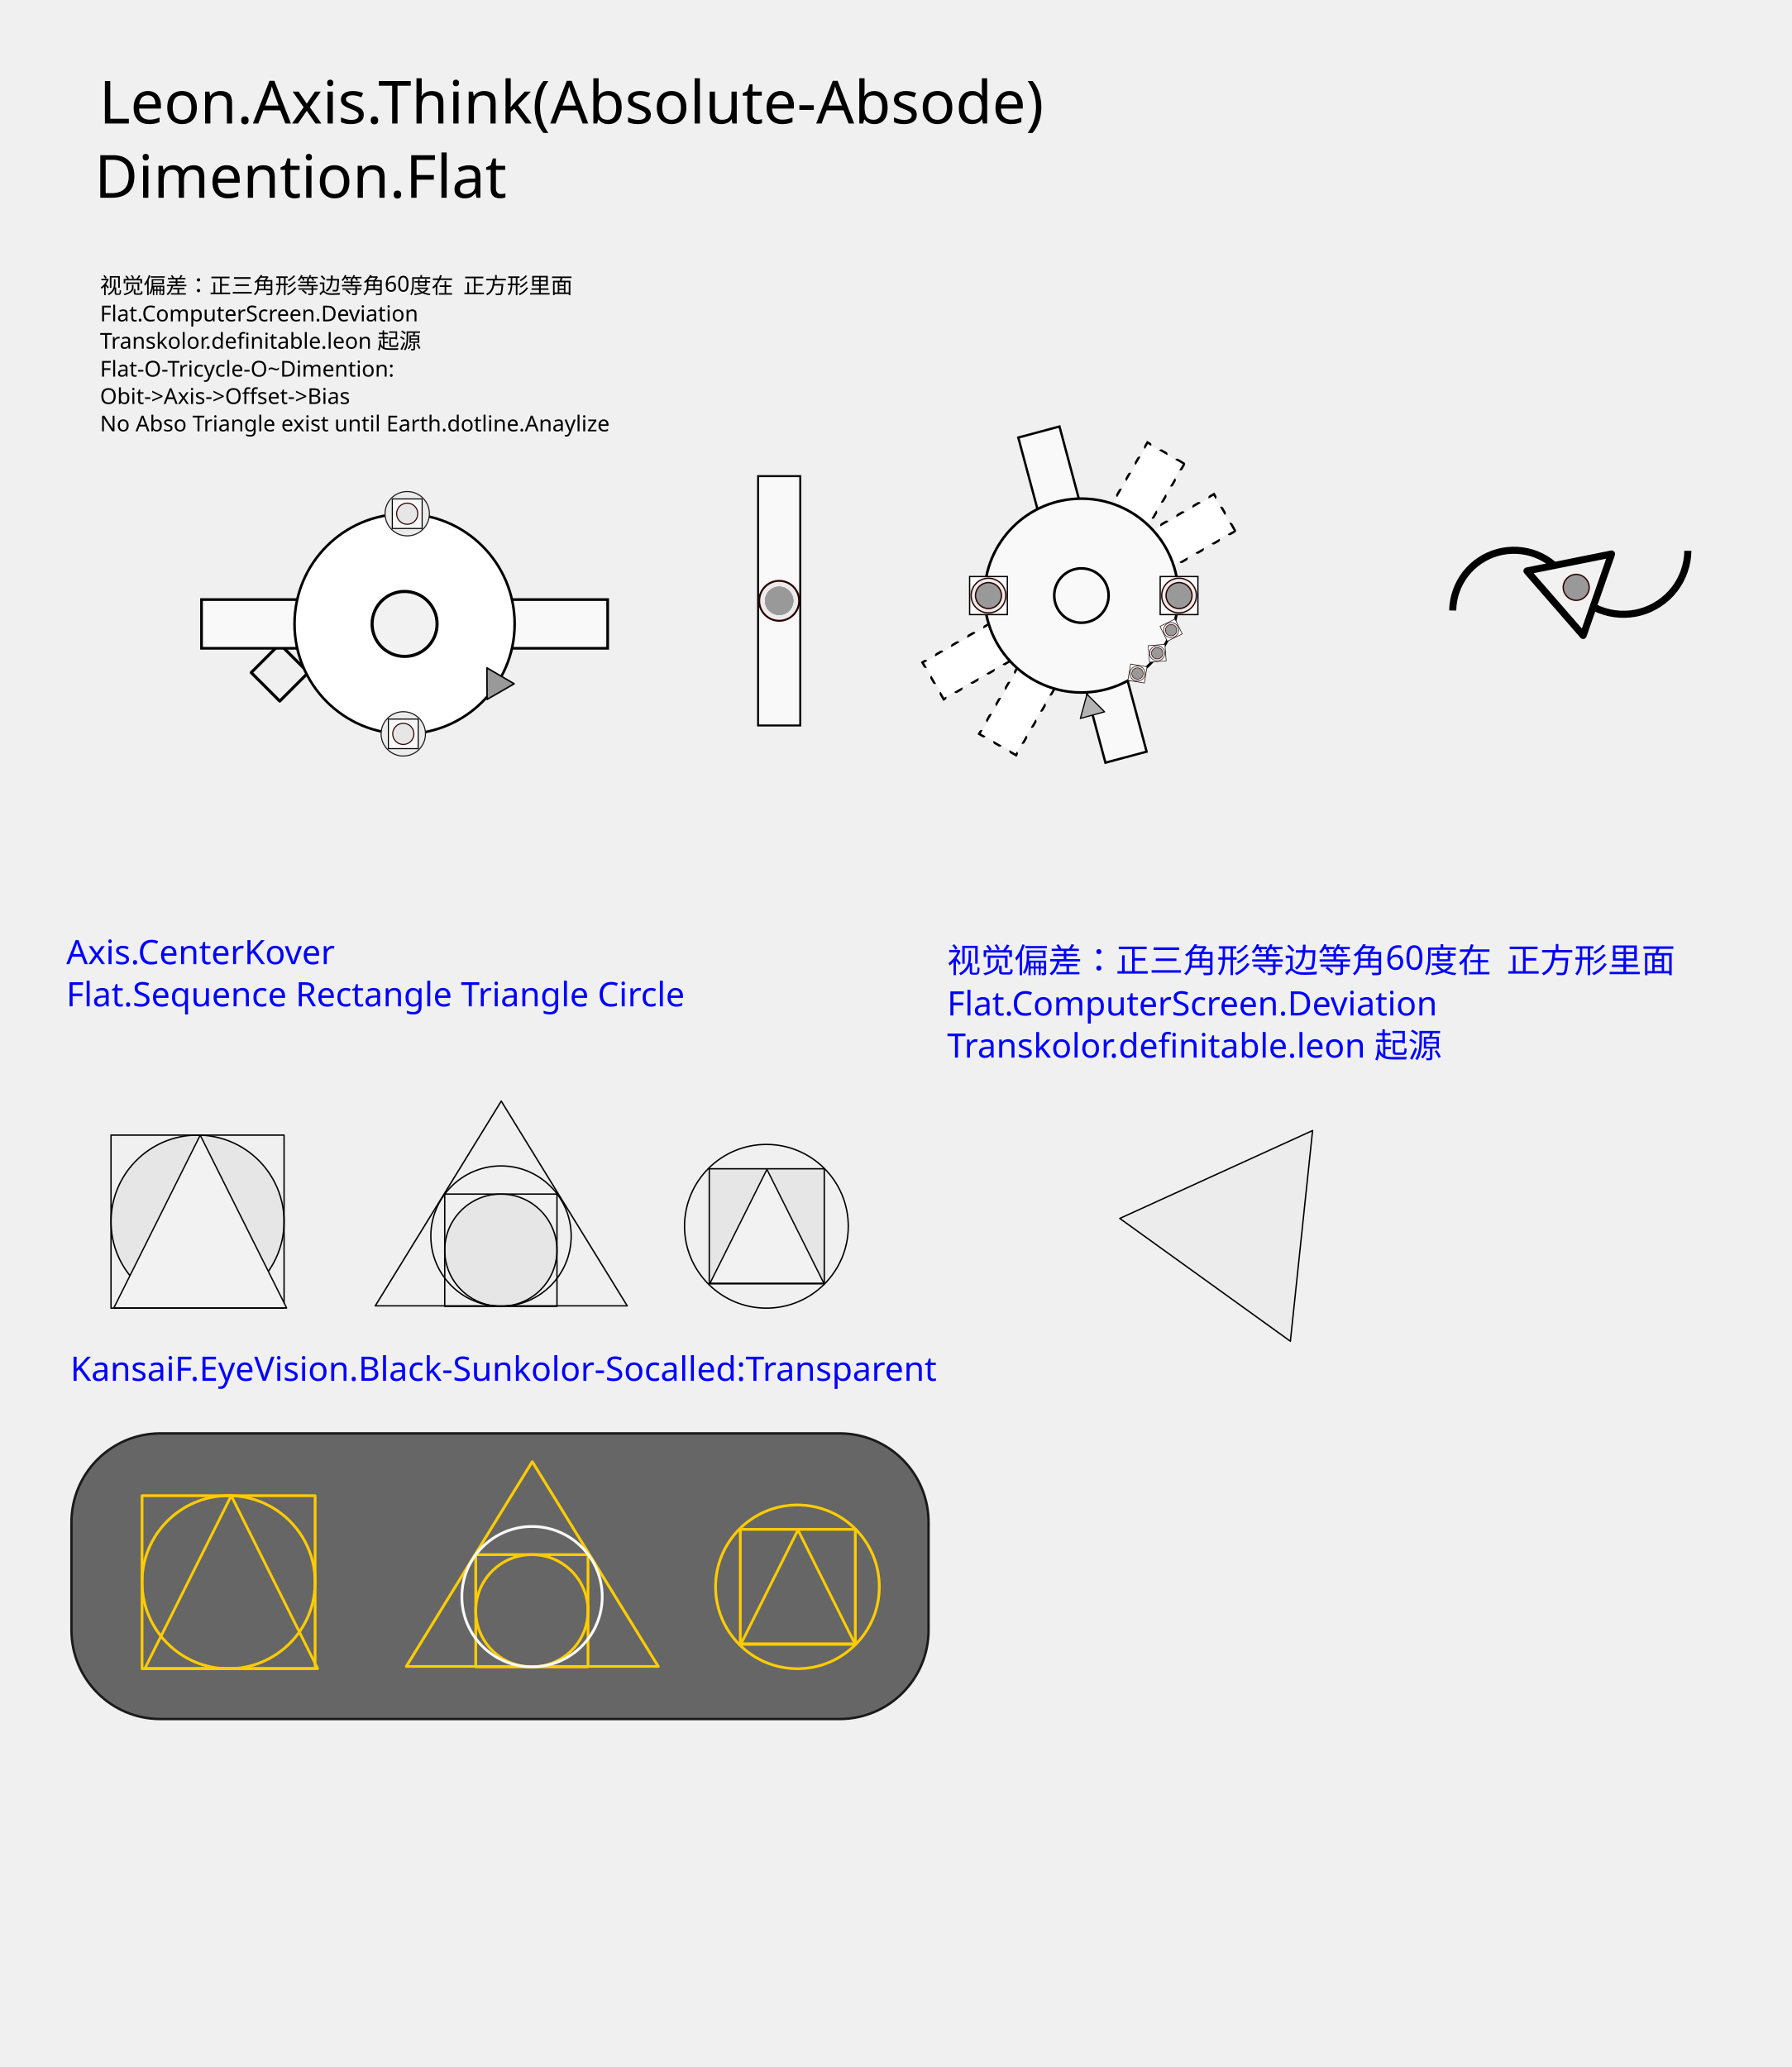
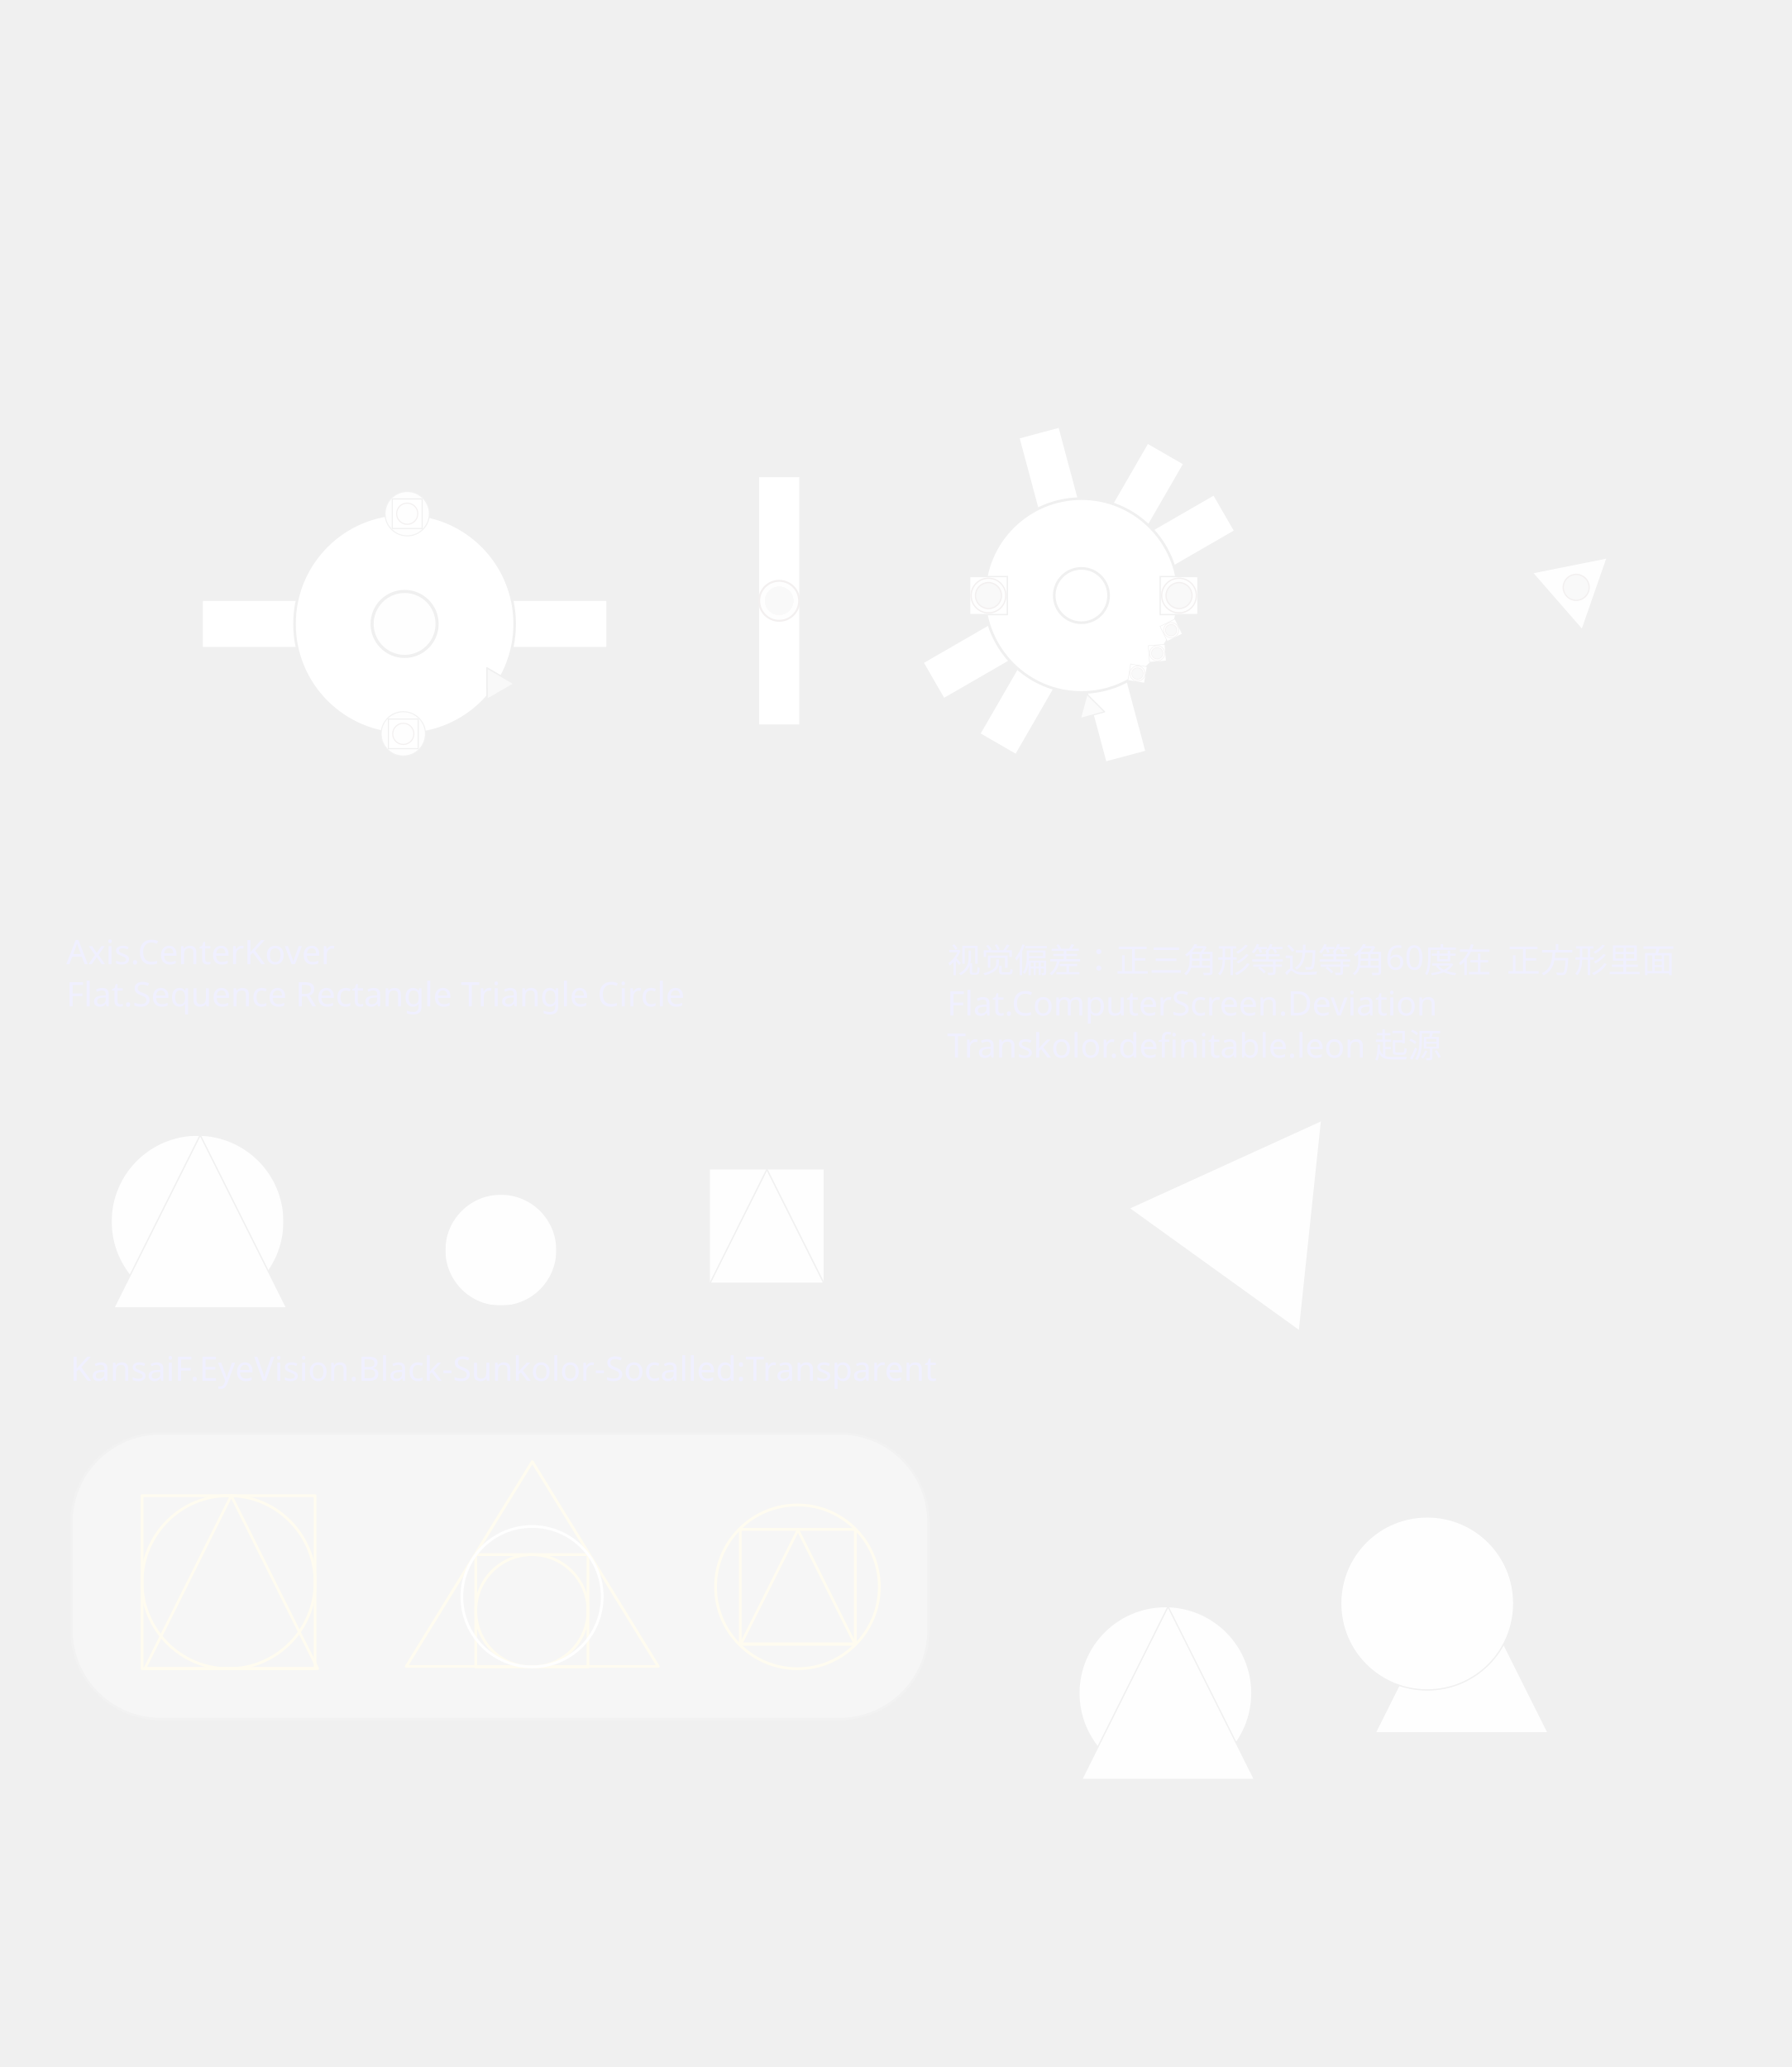
- <svg xmlns="http://www.w3.org/2000/svg" xmlns:xlink="http://www.w3.org/1999/xlink" id="svg8" version="1.1" viewBox="0 0 1300 1500" height="1500mm" width="1300mm">
+ <svg xmlns="http://www.w3.org/2000/svg" xmlns:xlink="http://www.w3.org/1999/xlink" id="svg8" version="1.1" viewBox="0 0 1300 1500" height="1500mm" width="1300mm" enable-background="new">
  <defs id="defs2">
    <linearGradient id="linearGradient3044">
      <stop style="stop-color:#000000;stop-opacity:1;" offset="0" id="stop3040" />
      <stop style="stop-color:#000000;stop-opacity:0;" offset="1" id="stop3042" />
    </linearGradient>
    <rect x="454.399" y="-476.496" width="18.906" height="37.812" id="rect3036" />
    <pattern y="0" x="0" height="6" width="6" patternUnits="userSpaceOnUse" id="EMFhbasepattern" />
    <linearGradient xlink:href="#linearGradient3044" id="linearGradient3046" x1="386.598" y1="-443.899" x2="402.29" y2="-416.719" gradientUnits="userSpaceOnUse" />
+     <filter style="color-interpolation-filters:sRGB" id="filter1614">
+       <feBlend mode="screen" in2="BackgroundImage" id="feBlend1616" />
+     </filter>
  </defs>
-   <g id="layer1" transform="translate(0,1000)">
+   <g id="layer1" transform="translate(0,1000)" style="filter:url(#filter1614)">
    <rect transform="rotate(45)" y="-520.149" x="-233.104" height="29.292" width="29.292" id="rect2230-6-5-54-3-1" style="fill:none;stroke:#000000;stroke-width:2.171;stroke-linecap:round;stroke-linejoin:round;stroke-miterlimit:4;stroke-dasharray:none;paint-order:markers fill stroke" />
    <rect style="fill:#f9f9f9;fill-opacity:1;stroke:#000000;stroke-width:3.953;stroke-linecap:round;stroke-miterlimit:4;stroke-dasharray:none;stroke-dashoffset:0;stroke-opacity:1;paint-order:stroke fill markers" id="rect8743-8-2-6-3-5" width="292.699" height="33.386" x="147.206" y="-563.912" rx="0" ry="0" />
    <rect ry="0" rx="0" y="84.99" x="-1082.675" height="29.261" width="242.593" id="rect8743-8-2-6-3-5-2-1-2-5-1" style="fill:#ffffff;fill-opacity:1;stroke:#000000;stroke-width:3.369;stroke-linecap:round;stroke-miterlimit:4;stroke-dasharray:3.369, 10.107;stroke-dashoffset:0;stroke-opacity:1;paint-order:stroke fill markers" transform="rotate(150)" />
    <rect transform="rotate(120)" style="fill:#ffffff;fill-opacity:1;stroke:#000000;stroke-width:3.369;stroke-linecap:round;stroke-miterlimit:4;stroke-dasharray:3.369, 10.107;stroke-dashoffset:0;stroke-opacity:1;paint-order:stroke fill markers" id="rect8743-8-2-6-3-5-2-1-2-5" width="242.593" height="29.261" x="-1003.423" y="-411.642" rx="0" ry="0" />
    <rect ry="0" rx="0" y="-920.395" x="-467.163" height="29.261" width="242.593" id="rect8743-8-2-6-3-5-2-1-2" style="fill:#f9f9f9;fill-opacity:1;stroke:#000000;stroke-width:3.369;stroke-linecap:round;stroke-miterlimit:4;stroke-dasharray:none;stroke-dashoffset:0;stroke-opacity:1;paint-order:stroke fill markers" transform="rotate(75)" />
    <path id="path8725-0-3-8-6-2-2" d="m 715.248,-567.811 a 69.387,69.387 0 0 1 69.387,-69.387 69.387,69.387 0 0 1 69.387,69.387 69.387,69.387 0 0 1 -69.387,69.387 69.387,69.387 0 0 1 -69.387,-69.387 z" style="fill:#f9f9f9;fill-opacity:1;stroke:#000000;stroke-width:3.818;stroke-linecap:round;stroke-miterlimit:4;stroke-dasharray:none;stroke-dashoffset:0;stroke-opacity:1;paint-order:stroke fill markers" />
    <g id="g5107" />
    <path style="fill:#000000;stroke-width:0.353" id="path2250" d="" />
    <path style="fill:#000000;stroke-width:0.353" id="path2248" d="" />
    <text xml:space="preserve" id="text3034" style="font-style:normal;font-weight:normal;font-size:10.583px;line-height:1.25;font-family:sans-serif;white-space:pre;shape-inside:url(#rect3036);fill:url(#linearGradient3046);fill-opacity:1;stroke:none;" />
    <rect ry="62.783" rx="62.783" style="fill:#e6e6e6;stroke:#000000;stroke-width:1;stroke-linecap:round;stroke-linejoin:round;paint-order:markers fill stroke;stroke-miterlimit:4;stroke-dasharray:none" id="rect2230-4-4" width="125.566" height="125.566" x="80.545" y="-176.274" />
    <rect y="-176.274" x="80.545" height="125.566" width="125.566" id="rect2230-6-5-54" style="fill:none;stroke:#000000;stroke-width:1;stroke-linecap:round;stroke-linejoin:round;paint-order:markers fill stroke;stroke-miterlimit:4;stroke-dasharray:none" />
    <path transform="matrix(1.614315,0,0,1.864163,-347.4694,906.5989)" d="m 344.07,-513.585 -38.842,0 -38.842,0 19.421,-33.638 19.421,-33.638 19.421,33.638 z" id="path3048-2" style="fill:#f2f2f2;stroke:#000000;stroke-width:0.576;stroke-linecap:round;stroke-linejoin:round;paint-order:markers fill stroke;stroke-miterlimit:4;stroke-dasharray:none" />
    <rect ry="40.721" rx="40.721" style="fill:#e6e6e6;stroke:#000000;stroke-width:1;stroke-linecap:round;stroke-linejoin:round;paint-order:markers fill stroke;stroke-miterlimit:4;stroke-dasharray:none" id="rect2230-4-42" width="81.442" height="81.442" x="322.672" y="-133.477" />
    <rect y="-133.477" x="322.672" height="81.442" width="81.442" id="rect2230-6-5-27" style="fill:none;stroke:#000000;stroke-width:1;stroke-linecap:round;stroke-linejoin:round;paint-order:markers fill stroke;stroke-miterlimit:4;stroke-dasharray:none" />
    <path transform="matrix(2.353312,0,0,2.208677,-354.6175,1081.995)" d="m 344.07,-513.585 -38.842,0 -38.842,0 19.421,-33.638 19.421,-33.638 19.421,33.638 z" id="path3048-9" style="fill:none;stroke:#000000;stroke-width:0.439;stroke-linecap:round;stroke-linejoin:round;paint-order:markers fill stroke;stroke-miterlimit:4;stroke-dasharray:none" />
    <rect ry="59.405" rx="59.405" style="fill:none;stroke:#000000;stroke-width:1;stroke-linecap:round;stroke-linejoin:round;paint-order:markers fill stroke;stroke-miterlimit:4;stroke-dasharray:none" id="rect2230-4-2" width="118.809" height="118.809" x="496.669" y="-169.506" />
    <rect y="-151.81" x="514.61" height="83.449" width="83.449" id="rect2230-6-5-7" style="fill:#e6e6e6;stroke:#000000;stroke-width:1;stroke-linecap:round;stroke-linejoin:round;paint-order:markers fill stroke;stroke-miterlimit:4;stroke-dasharray:none" />
    <path transform="matrix(1.064239,0,0,1.228952,231.6204,562.4687)" d="m 344.07,-513.585 -38.842,0 -38.842,0 19.421,-33.638 19.421,-33.638 19.421,33.638 z" id="path3048-5" style="fill:#f2f2f2;stroke:#000000;stroke-width:0.874;stroke-linecap:round;stroke-linejoin:round;paint-order:markers fill stroke;stroke-miterlimit:4;stroke-dasharray:none" />
    <rect y="-153.899" x="312.59" height="101.844" width="101.844" id="rect2230-4-42-2" style="fill:none;stroke:#000000;stroke-width:1;stroke-linecap:round;stroke-linejoin:round;paint-order:markers fill stroke;stroke-miterlimit:4;stroke-dasharray:none" rx="50.922" ry="50.922" />
    <text xml:space="preserve" style="font-style:normal;font-weight:normal;font-size:24.467px;line-height:1.25;font-family:sans-serif;fill:#0000ff;fill-opacity:1;stroke:none;stroke-width:0.612" x="48.099" y="-300.301" id="text1571-6">
      <tspan id="tspan1569-3" x="48.099" y="-300.301" style="fill:#0000ff;stroke-width:0.612">Axis.CenterKover</tspan>
      <tspan x="48.099" y="-269.717" style="fill:#0000ff;stroke-width:0.612" id="tspan1573-8">Flat.Sequence Rectangle Triangle Circle</tspan>
    </text>
-     <path transform="matrix(1.593484,1.14728,-1.159524,1.61049,-207.5414,405.7119)" d="m 344.07,-513.585 -38.842,0 -38.842,0 19.421,-33.638 19.421,-33.638 19.421,33.638 z" id="path3048-8-5-0-8-54" style="fill:#ececec;stroke:#000000;stroke-width:0.507;stroke-linecap:round;stroke-linejoin:round;paint-order:markers fill stroke;stroke-miterlimit:4;stroke-dasharray:none" />
+     <path transform="matrix(1.593484,1.14728,-1.159524,1.61049,-200.9668,398.3155)" d="m 344.07,-513.585 -38.842,0 -38.842,0 19.421,-33.638 19.421,-33.638 19.421,33.638 z" id="path3048-8-5-0-8-54" style="fill:#ececec;stroke:#000000;stroke-width:0.507;stroke-linecap:round;stroke-linejoin:round;stroke-miterlimit:4;stroke-dasharray:none;paint-order:markers fill stroke" />
    <text id="text1571-6-3" y="-294.287" x="687.179" style="font-style:normal;font-weight:normal;font-size:24.467px;line-height:1.25;font-family:sans-serif;fill:#0000ff;fill-opacity:1;stroke:none;stroke-width:0.612" xml:space="preserve">
      <tspan id="tspan1573-8-7" style="fill:#0000ff;stroke-width:0.612" y="-294.287" x="687.179">视觉偏差：正三角形等边等角60度在  正方形里面 </tspan>
      <tspan style="fill:#0000ff;stroke-width:0.612" y="-263.087" x="687.179" id="tspan1590">Flat.ComputerScreen.Deviation</tspan>
      <tspan style="fill:#0000ff;stroke-width:0.612" y="-232.503" x="687.179" id="tspan1600">Transkolor.definitable.leon 起源</tspan>
    </text>
    <text xml:space="preserve" style="font-style:normal;font-weight:normal;font-size:10.583px;line-height:1.25;font-family:sans-serif;fill:#000000;fill-opacity:1;stroke:none;stroke-width:0.265" x="819.088" y="-571.973" id="text1594">
      <tspan id="tspan1592" x="819.088" y="-571.973" style="stroke-width:0.265" />
      <tspan x="819.088" y="-558.744" style="stroke-width:0.265" id="tspan1596" />
      <tspan x="819.088" y="-545.515" style="stroke-width:0.265" id="tspan1598" />
    </text>
    <path style="fill:#ffffff;fill-opacity:1;stroke:#000000;stroke-width:3.72;stroke-linecap:round;stroke-miterlimit:4;stroke-dasharray:none;stroke-dashoffset:0;stroke-opacity:1;paint-order:stroke fill markers" d="m 372.488,-547.218 a 78.932,78.932 0 0 1 -78.932,78.932 78.932,78.932 0 0 1 -78.932,-78.932 78.932,78.932 0 0 1 78.932,-78.933 78.932,78.932 0 0 1 78.932,78.933 z" id="path8725-0-3-8-6-2" />
    <path style="fill:#f2f2f2;fill-opacity:1;stroke:#000000;stroke-width:4.553;stroke-linecap:round;stroke-miterlimit:4;stroke-dasharray:none;stroke-dashoffset:0;stroke-opacity:1;paint-order:stroke fill markers" d="m 315.993,-547.218 a 22.438,22.438 0 0 1 -22.438,22.437 22.438,22.438 0 0 1 -22.438,-22.437 22.438,22.438 0 0 1 22.438,-22.438 22.438,22.438 0 0 1 22.438,22.438 z" id="path8725-1-3-4-2-8-16" />
    <rect transform="rotate(90)" style="fill:#f9f9f9;fill-opacity:1;stroke:#000000;stroke-width:2.891;stroke-linecap:round;stroke-miterlimit:4;stroke-dasharray:none;stroke-dashoffset:0;stroke-opacity:1;paint-order:stroke fill markers" id="rect8743-8-2-6-3-5-2-1" width="179.484" height="29.124" x="-653.743" y="-579.898" rx="0" ry="0" />
    <path style="fill:#ececec;fill-opacity:1;stroke:#2b0000;stroke-width:2.8;stroke-linecap:round;stroke-miterlimit:4;stroke-dasharray:none;stroke-dashoffset:0;stroke-opacity:1;paint-order:stroke fill markers" d="m 565.336,-550.205 a 13.797,13.797 0 0 1 -13.797,-13.797 13.797,13.797 0 0 1 13.797,-13.797 13.797,13.797 0 0 1 13.797,13.797 13.797,13.797 0 0 1 -13.797,13.797 z" id="path8725-1-3-4-2-8-16-4-04" />
    <path id="path8725-1-3-4-2-8-16-4-7-8" d="m 565.336,-553.809 a 10.193,10.193 0 0 1 -10.193,-10.193 10.193,10.193 0 0 1 10.193,-10.193 10.193,10.193 0 0 1 10.193,10.193 10.193,10.193 0 0 1 -10.193,10.193 z" style="fill:#999999;fill-opacity:1;stroke:#2b0000;stroke-width:0.187;stroke-linecap:round;stroke-miterlimit:4;stroke-dasharray:none;stroke-dashoffset:0;stroke-opacity:1;paint-order:stroke fill markers" />
    <g transform="matrix(0,1.908756,-1.908756,0,934.6109,-1308.9)" id="g1920">
      <path d="m 395.239,106.983 v 13.837 h -13.961 v -13.837 z" style="fill:#ffffff;fill-opacity:1;stroke:#000000;stroke-width:1;stroke-linecap:round;stroke-miterlimit:4;stroke-dasharray:none;stroke-dashoffset:0;stroke-opacity:1;paint-order:stroke fill markers" id="rect8743-8-2-6-3-5-2-58-1-4" />
      <path id="path8725-1-3-4-2-8-16-4-0-5-60" d="m 388.258,120.245 a 6.343,6.343 0 0 1 -6.343,-6.343 6.343,6.343 0 0 1 6.343,-6.343 6.343,6.343 0 0 1 6.343,6.343 6.343,6.343 0 0 1 -6.343,6.343 z" style="fill:#ececec;fill-opacity:1;stroke:#2b0000;stroke-width:1;stroke-linecap:round;stroke-miterlimit:4;stroke-dasharray:none;stroke-dashoffset:0;stroke-opacity:1;paint-order:stroke fill markers" />
      <path style="fill:#999999;fill-opacity:1;stroke:#2b0000;stroke-width:1;stroke-linecap:round;stroke-miterlimit:4;stroke-dasharray:none;stroke-dashoffset:0;stroke-opacity:1;paint-order:stroke fill markers" d="m 388.258,118.588 a 4.686,4.686 0 0 1 -4.686,-4.686 4.686,4.686 0 0 1 4.686,-4.686 4.686,4.686 0 0 1 4.686,4.686 4.686,4.686 0 0 1 -4.686,4.686 z" id="path8725-1-3-4-2-8-16-4-7-3-6-5" />
    </g>
    <path id="path8725-1-3-4-2-8-16-1" d="m 764.91,-567.811 a 19.724,19.724 0 0 1 19.724,-19.724 19.724,19.724 0 0 1 19.724,19.724 19.724,19.724 0 0 1 -19.724,19.724 19.724,19.724 0 0 1 -19.724,-19.724 z" style="fill:none;fill-opacity:1;stroke:#000000;stroke-width:1.909;stroke-linecap:round;stroke-miterlimit:4;stroke-dasharray:none;stroke-dashoffset:0;stroke-opacity:1;paint-order:stroke fill markers" />
    <path d="M 868.668,-554.486 H 842.258 v -26.648 h 26.411 z" style="fill:#ffffff;fill-opacity:1;stroke:#000000;stroke-width:1.909;stroke-linecap:round;stroke-miterlimit:4;stroke-dasharray:none;stroke-dashoffset:0;stroke-opacity:1;paint-order:stroke fill markers" id="rect8743-8-2-6-3-5-2-58-1" />
    <path id="path8725-1-3-4-2-8-16-4-0-5" d="m 843.355,-567.811 a 12.108,12.108 0 0 1 12.108,-12.108 12.108,12.108 0 0 1 12.108,12.108 12.108,12.108 0 0 1 -12.108,12.108 12.108,12.108 0 0 1 -12.108,-12.108 z" style="fill:#ececec;fill-opacity:1;stroke:#2b0000;stroke-width:1.909;stroke-linecap:round;stroke-miterlimit:4;stroke-dasharray:none;stroke-dashoffset:0;stroke-opacity:1;paint-order:stroke fill markers" />
    <path style="fill:#999999;fill-opacity:1;stroke:#2b0000;stroke-width:1.909;stroke-linecap:round;stroke-miterlimit:4;stroke-dasharray:none;stroke-dashoffset:0;stroke-opacity:1;paint-order:stroke fill markers" d="m 846.518,-567.811 a 8.945,8.945 0 0 1 8.945,-8.945 8.945,8.945 0 0 1 8.945,8.945 8.945,8.945 0 0 1 -8.945,8.945 8.945,8.945 0 0 1 -8.945,-8.945 z" id="path8725-1-3-4-2-8-16-4-7-3-6" />
    <path style="fill:#ececec;fill-opacity:1;stroke:#1a1a1a;stroke-width:1.557;stroke-linecap:round;stroke-miterlimit:4;stroke-dasharray:none;stroke-dashoffset:0;stroke-opacity:1;paint-order:stroke fill markers" d="m 292.616,-451.741 a 15.699,15.699 0 0 1 -15.699,-15.699 15.699,15.699 0 0 1 15.699,-15.699 15.699,15.699 0 0 1 15.699,15.699 15.699,15.699 0 0 1 -15.699,15.699 z" id="path8725-1-3-4-2-8-16-4-0-1-0" />
    <path id="rect8743-8-2-6-3-5-2-58-6-6" style="fill:#f9f9f9;fill-opacity:1;stroke:#000000;stroke-width:1.557;stroke-linecap:round;stroke-miterlimit:4;stroke-dasharray:none;stroke-dashoffset:0;stroke-opacity:1;paint-order:stroke fill markers" d="m 303.048,-477.778 v 20.677 h -20.863 v -20.677 z" />
    <path id="path8725-1-3-4-2-8-16-4-7-3-4-9" d="m 292.616,-460.145 a 7.295,7.295 0 0 1 -7.295,-7.295 7.295,7.295 0 0 1 7.295,-7.295 7.295,7.295 0 0 1 7.295,7.295 7.295,7.295 0 0 1 -7.295,7.295 z" style="fill:#e6e6e6;fill-opacity:1;stroke:#2b0000;stroke-width:1.557;stroke-linecap:round;stroke-miterlimit:4;stroke-dasharray:none;stroke-dashoffset:0;stroke-opacity:1;paint-order:stroke fill markers" />
    <path id="path8725-1-3-4-2-8-16-4-0-1-0-5" d="m 295.454,-611.509 a 15.699,15.699 0 0 1 -15.699,-15.699 15.699,15.699 0 0 1 15.699,-15.699 15.699,15.699 0 0 1 15.699,15.699 15.699,15.699 0 0 1 -15.699,15.699 z" style="fill:#ececec;fill-opacity:1;stroke:#1a1a1a;stroke-width:1.557;stroke-linecap:round;stroke-miterlimit:4;stroke-dasharray:none;stroke-dashoffset:0;stroke-opacity:1;paint-order:stroke fill markers" />
    <path d="m 305.885,-637.546 v 20.677 h -20.863 v -20.677 z" style="fill:#f9f9f9;fill-opacity:1;stroke:#000000;stroke-width:1.557;stroke-linecap:round;stroke-miterlimit:4;stroke-dasharray:none;stroke-dashoffset:0;stroke-opacity:1;paint-order:stroke fill markers" id="rect8743-8-2-6-3-5-2-58-6-6-2" />
    <path style="fill:#e6e6e6;fill-opacity:1;stroke:#2b0000;stroke-width:1.557;stroke-linecap:round;stroke-miterlimit:4;stroke-dasharray:none;stroke-dashoffset:0;stroke-opacity:1;paint-order:stroke fill markers" d="m 295.454,-619.913 a 7.295,7.295 0 0 1 -7.295,-7.295 7.295,7.295 0 0 1 7.295,-7.295 7.295,7.295 0 0 1 7.295,7.295 7.295,7.295 0 0 1 -7.295,7.295 z" id="path8725-1-3-4-2-8-16-4-7-3-4-9-7" />
    <g transform="matrix(0.7913906,0.2713389,-0.2713389,0.7913906,544.2852,-737.2357)" id="g2141">
      <path d="m 420.716,111.365 -9.784,-9.784 9.872,-9.872 9.784,9.784 z" style="fill:#ffffff;fill-opacity:1;stroke:#000000;stroke-width:1;stroke-linecap:round;stroke-miterlimit:4;stroke-dasharray:none;stroke-dashoffset:0;stroke-opacity:1;paint-order:stroke fill markers" id="rect8743-8-2-6-3-5-2-58-1-1" />
      <path id="path8725-1-3-4-2-8-16-4-0-5-16" d="m 416.275,97.051 a 6.343,6.343 0 0 1 8.971,9.5e-5 6.343,6.343 0 0 1 6e-5,8.971 6.343,6.343 0 0 1 -8.971,7e-5 6.343,6.343 0 0 1 3e-5,-8.971 z" style="fill:#ececec;fill-opacity:1;stroke:#2b0000;stroke-width:1;stroke-linecap:round;stroke-miterlimit:4;stroke-dasharray:none;stroke-dashoffset:0;stroke-opacity:1;paint-order:stroke fill markers" />
      <path style="fill:#999999;fill-opacity:1;stroke:#2b0000;stroke-width:1;stroke-linecap:round;stroke-miterlimit:4;stroke-dasharray:none;stroke-dashoffset:0;stroke-opacity:1;paint-order:stroke fill markers" d="m 417.446,98.223 a 4.686,4.686 0 0 1 6.627,6.7e-5 4.686,4.686 0 0 1 6e-5,6.627 4.686,4.686 0 0 1 -6.628,4e-5 4.686,4.686 0 0 1 4e-5,-6.628 z" id="path8725-1-3-4-2-8-16-4-7-3-6-83" />
    </g>
    <g id="g2141-6" transform="matrix(0.6357588,0.5438148,-0.5438148,0.6357588,627.3415,-819.3045)">
      <path id="rect8743-8-2-6-3-5-2-58-1-1-4" style="fill:#ffffff;fill-opacity:1;stroke:#000000;stroke-width:1;stroke-linecap:round;stroke-miterlimit:4;stroke-dasharray:none;stroke-dashoffset:0;stroke-opacity:1;paint-order:stroke fill markers" d="m 420.716,111.365 -9.784,-9.784 9.872,-9.872 9.784,9.784 z" />
      <path style="fill:#ececec;fill-opacity:1;stroke:#2b0000;stroke-width:1;stroke-linecap:round;stroke-miterlimit:4;stroke-dasharray:none;stroke-dashoffset:0;stroke-opacity:1;paint-order:stroke fill markers" d="m 416.275,97.051 a 6.343,6.343 0 0 1 8.971,9.5e-5 6.343,6.343 0 0 1 6e-5,8.971 6.343,6.343 0 0 1 -8.971,7e-5 6.343,6.343 0 0 1 3e-5,-8.971 z" id="path8725-1-3-4-2-8-16-4-0-5-16-1" />
      <path id="path8725-1-3-4-2-8-16-4-7-3-6-83-3" d="m 417.446,98.223 a 4.686,4.686 0 0 1 6.627,6.7e-5 4.686,4.686 0 0 1 6e-5,6.627 4.686,4.686 0 0 1 -6.628,4e-5 4.686,4.686 0 0 1 4e-5,-6.628 z" style="fill:#999999;fill-opacity:1;stroke:#2b0000;stroke-width:1;stroke-linecap:round;stroke-miterlimit:4;stroke-dasharray:none;stroke-dashoffset:0;stroke-opacity:1;paint-order:stroke fill markers" />
    </g>
    <g transform="matrix(0.4879511,0.679579,-0.679579,0.4879511,688.9968,-846.7073)" id="g2141-6-8">
      <path d="m 420.716,111.365 -9.784,-9.784 9.872,-9.872 9.784,9.784 z" style="fill:#ffffff;fill-opacity:1;stroke:#000000;stroke-width:1;stroke-linecap:round;stroke-miterlimit:4;stroke-dasharray:none;stroke-dashoffset:0;stroke-opacity:1;paint-order:stroke fill markers" id="rect8743-8-2-6-3-5-2-58-1-1-4-7" />
      <path id="path8725-1-3-4-2-8-16-4-0-5-16-1-4" d="m 416.275,97.051 a 6.343,6.343 0 0 1 8.971,9.5e-5 6.343,6.343 0 0 1 6e-5,8.971 6.343,6.343 0 0 1 -8.971,7e-5 6.343,6.343 0 0 1 3e-5,-8.971 z" style="fill:#ececec;fill-opacity:1;stroke:#2b0000;stroke-width:1;stroke-linecap:round;stroke-miterlimit:4;stroke-dasharray:none;stroke-dashoffset:0;stroke-opacity:1;paint-order:stroke fill markers" />
      <path style="fill:#999999;fill-opacity:1;stroke:#2b0000;stroke-width:1;stroke-linecap:round;stroke-miterlimit:4;stroke-dasharray:none;stroke-dashoffset:0;stroke-opacity:1;paint-order:stroke fill markers" d="m 417.446,98.223 a 4.686,4.686 0 0 1 6.627,6.7e-5 4.686,4.686 0 0 1 6e-5,6.627 4.686,4.686 0 0 1 -6.628,4e-5 4.686,4.686 0 0 1 4e-5,-6.628 z" id="path8725-1-3-4-2-8-16-4-7-3-6-83-3-2" />
    </g>
    <path style="fill:#999999;stroke:#000000;stroke-width:3.693;stroke-linecap:round;stroke-linejoin:round;stroke-miterlimit:4;stroke-dasharray:none;paint-order:markers fill stroke" id="path3048-8-5-0-8-54-2" d="m 344.07,-513.585 -38.842,0 -38.842,0 19.421,-33.638 19.421,-33.638 19.421,33.638 z" transform="matrix(0.2532176,-0.1461953,0.1477555,0.25592,361.83,-322.0553)" />
    <path transform="matrix(-0.1645832,-0.1645832,0.1663397,-0.1663397,930.7248,-525.0262)" d="m 344.07,-513.585 -38.842,0 -38.842,0 19.421,-33.638 19.421,-33.638 19.421,33.638 z" id="path3048-8-5-0-8-54-2-9" style="fill:#b3b3b3;stroke:#000000;stroke-width:3.693;stroke-linecap:round;stroke-linejoin:round;stroke-miterlimit:4;stroke-dasharray:none;paint-order:markers fill stroke" />
    <text xml:space="preserve" style="font-style:normal;font-weight:normal;font-size:15.884px;line-height:1.25;font-family:sans-serif;fill:#000000;fill-opacity:1;stroke:none;stroke-width:0.397" x="72.536" y="-787.067" id="text1571-6-3-1">
      <tspan x="72.536" y="-787.067" style="fill:#000000;stroke-width:0.397" id="tspan1573-8-7-9">视觉偏差：正三角形等边等角60度在  正方形里面 </tspan>
      <tspan id="tspan1590-7" x="72.536" y="-766.812" style="fill:#000000;stroke-width:0.397">Flat.ComputerScreen.Deviation</tspan>
      <tspan id="tspan1600-8" x="72.536" y="-746.957" style="fill:#000000;stroke-width:0.397">Transkolor.definitable.leon 起源</tspan>
      <tspan id="tspan2302" x="72.536" y="-726.701" style="fill:#000000;stroke-width:0.397">Flat-O-Tricycle-O~Dimention:</tspan>
      <tspan id="tspan2306" x="72.536" y="-706.846" style="fill:#000000;stroke-width:0.397">Obit-&gt;Axis-&gt;Offset-&gt;Bias</tspan>
      <tspan id="tspan2304" x="72.536" y="-686.991" style="fill:#000000;stroke-width:0.397">No Abso Triangle exist until Earth.dotline.Anaylize</tspan>
      <tspan id="tspan2974" x="72.536" y="-667.136" style="fill:#000000;stroke-width:0.397" />
    </text>
    <path style="fill:none;stroke:#000000;stroke-width:5.144;stroke-linecap:butt;stroke-linejoin:miter;stroke-miterlimit:4;stroke-dasharray:none;stroke-opacity:1" d="m 1224.647,-600.278 c -0.138,10.044 -3.622,20.014 -9.77,27.959 -6.148,7.944 -14.925,13.818 -24.614,16.471 -9.689,2.653 -20.234,2.071 -29.571,-1.633 -9.338,-3.704 -17.415,-10.508 -22.651,-19.081 -0.594,-0.973 -1.153,-1.968 -1.749,-2.94 -4.985,-8.127 -12.659,-14.573 -21.525,-18.08 -8.866,-3.507 -18.873,-4.055 -28.069,-1.536 -9.196,2.518 -17.528,8.088 -23.37,15.623 -5.842,7.535 -9.162,16.991 -9.311,26.524" id="path4864-6-4-1-1" />
    <path transform="matrix(0.5249695,0.6025974,-0.6090285,0.530572,655.265,-473.7048)" d="m 344.07,-513.585 -38.842,0 -38.842,0 19.421,-33.638 19.421,-33.638 19.421,33.638 z" id="path3048-8-5-0-8-54-7-4" style="fill:#f2f2f2;stroke:#000000;stroke-width:6.402;stroke-linecap:round;stroke-linejoin:round;stroke-miterlimit:4;stroke-dasharray:none;paint-order:markers fill stroke" />
    <path id="path8725-1-3-4-2-8-16-4-7-3-6-35" d="m 1134.68,-573.752 a 8.945,8.945 0 0 1 8.945,-8.945 8.945,8.945 0 0 1 8.945,8.945 8.945,8.945 0 0 1 -8.945,8.945 8.945,8.945 0 0 1 -8.945,-8.945 z" style="fill:#999999;fill-opacity:1;stroke:#2b0000;stroke-width:1.909;stroke-linecap:round;stroke-miterlimit:4;stroke-dasharray:none;stroke-dashoffset:0;stroke-opacity:1;paint-order:stroke fill markers" />
    <g transform="translate(-3.996942,-1001.234)" id="g2562">
      <rect ry="0" rx="0" y="-866.563" x="-1271.086" height="24.07" width="199.552" id="rect8743-8-2-6-3-5-2-1-2-5-1-2" style="fill:#ffffff;fill-opacity:1;stroke:#000000;stroke-width:2.771;stroke-linecap:round;stroke-miterlimit:4;stroke-dasharray:2.771, 8.314;stroke-dashoffset:0;stroke-opacity:1;paint-order:stroke fill markers" transform="rotate(150)" />
      <rect transform="rotate(120)" style="fill:#ffffff;fill-opacity:1;stroke:#000000;stroke-width:2.771;stroke-linecap:round;stroke-miterlimit:4;stroke-dasharray:2.771, 8.314;stroke-dashoffset:0;stroke-opacity:1;paint-order:stroke fill markers" id="rect8743-8-2-6-3-5-2-1-2-5-2" width="199.552" height="24.07" x="-686.681" y="-1339.869" rx="0" ry="0" />
      <rect ry="0" rx="0" y="-1367.01" x="421.806" height="24.07" width="199.552" id="rect8743-8-2-6-3-5-2-1-2-8" style="fill:#f9f9f9;fill-opacity:1;stroke:#000000;stroke-width:2.771;stroke-linecap:round;stroke-miterlimit:4;stroke-dasharray:none;stroke-dashoffset:0;stroke-opacity:1;paint-order:stroke fill markers" transform="rotate(75)" />
      <path id="path8725-0-3-8-6-2-2-7" d="m 1386.108,153.691 a 57.076,57.076 0 0 1 57.076,-57.076 57.076,57.076 0 0 1 57.076,57.076 57.076,57.076 0 0 1 -57.076,57.077 57.076,57.076 0 0 1 -57.076,-57.077 z" style="fill:#f9f9f9;fill-opacity:1;stroke:#000000;stroke-width:3.14;stroke-linecap:round;stroke-miterlimit:4;stroke-dasharray:none;stroke-dashoffset:0;stroke-opacity:1;paint-order:stroke fill markers" />
      <g transform="matrix(0,1.570105,-1.570105,0,1566.551,-455.9148)" id="g1920-3">
        <path d="m 395.239,106.983 v 13.837 h -13.961 v -13.837 z" style="fill:#ffffff;fill-opacity:1;stroke:#000000;stroke-width:1;stroke-linecap:round;stroke-miterlimit:4;stroke-dasharray:none;stroke-dashoffset:0;stroke-opacity:1;paint-order:stroke fill markers" id="rect8743-8-2-6-3-5-2-58-1-4-3" />
        <path id="path8725-1-3-4-2-8-16-4-0-5-60-58" d="m 388.258,120.245 a 6.343,6.343 0 0 1 -6.343,-6.343 6.343,6.343 0 0 1 6.343,-6.343 6.343,6.343 0 0 1 6.343,6.343 6.343,6.343 0 0 1 -6.343,6.343 z" style="fill:#ececec;fill-opacity:1;stroke:#2b0000;stroke-width:1;stroke-linecap:round;stroke-miterlimit:4;stroke-dasharray:none;stroke-dashoffset:0;stroke-opacity:1;paint-order:stroke fill markers" />
        <path style="fill:#999999;fill-opacity:1;stroke:#2b0000;stroke-width:1;stroke-linecap:round;stroke-miterlimit:4;stroke-dasharray:none;stroke-dashoffset:0;stroke-opacity:1;paint-order:stroke fill markers" d="m 388.258,118.588 a 4.686,4.686 0 0 1 -4.686,-4.686 4.686,4.686 0 0 1 4.686,-4.686 4.686,4.686 0 0 1 4.686,4.686 4.686,4.686 0 0 1 -4.686,4.686 z" id="path8725-1-3-4-2-8-16-4-7-3-6-5-3" />
      </g>
      <path id="path8725-1-3-4-2-8-16-1-0" d="m 1426.959,153.691 a 16.225,16.225 0 0 1 16.225,-16.224 16.225,16.225 0 0 1 16.225,16.224 16.225,16.225 0 0 1 -16.225,16.225 16.225,16.225 0 0 1 -16.225,-16.225 z" style="fill:none;fill-opacity:1;stroke:#000000;stroke-width:1.57;stroke-linecap:round;stroke-miterlimit:4;stroke-dasharray:none;stroke-dashoffset:0;stroke-opacity:1;paint-order:stroke fill markers" />
      <path d="m 1512.308,164.652 h -21.725 v -21.92 h 21.725 z" style="fill:#ffffff;fill-opacity:1;stroke:#000000;stroke-width:1.57;stroke-linecap:round;stroke-miterlimit:4;stroke-dasharray:none;stroke-dashoffset:0;stroke-opacity:1;paint-order:stroke fill markers" id="rect8743-8-2-6-3-5-2-58-1-0" />
      <path id="path8725-1-3-4-2-8-16-4-0-5-9" d="m 1491.486,153.691 a 9.96,9.96 0 0 1 9.96,-9.96 9.96,9.96 0 0 1 9.96,9.96 9.96,9.96 0 0 1 -9.96,9.96 9.96,9.96 0 0 1 -9.96,-9.96 z" style="fill:#ececec;fill-opacity:1;stroke:#2b0000;stroke-width:1.57;stroke-linecap:round;stroke-miterlimit:4;stroke-dasharray:none;stroke-dashoffset:0;stroke-opacity:1;paint-order:stroke fill markers" />
      <path style="fill:#999999;fill-opacity:1;stroke:#2b0000;stroke-width:1.57;stroke-linecap:round;stroke-miterlimit:4;stroke-dasharray:none;stroke-dashoffset:0;stroke-opacity:1;paint-order:stroke fill markers" d="m 1494.088,153.691 a 7.358,7.358 0 0 1 7.358,-7.358 7.358,7.358 0 0 1 7.358,7.358 7.358,7.358 0 0 1 -7.358,7.358 7.358,7.358 0 0 1 -7.358,-7.358 z" id="path8725-1-3-4-2-8-16-4-7-3-6-2" />
      <g transform="matrix(0.6509826,0.2231981,-0.2231981,0.6509826,1245.477,14.32556)" id="g2141-2">
        <path d="m 420.716,111.365 -9.784,-9.784 9.872,-9.872 9.784,9.784 z" style="fill:#ffffff;fill-opacity:1;stroke:#000000;stroke-width:1;stroke-linecap:round;stroke-miterlimit:4;stroke-dasharray:none;stroke-dashoffset:0;stroke-opacity:1;paint-order:stroke fill markers" id="rect8743-8-2-6-3-5-2-58-1-1-1" />
        <path id="path8725-1-3-4-2-8-16-4-0-5-16-2" d="m 416.275,97.051 a 6.343,6.343 0 0 1 8.971,9.5e-5 6.343,6.343 0 0 1 6e-5,8.971 6.343,6.343 0 0 1 -8.971,7e-5 6.343,6.343 0 0 1 3e-5,-8.971 z" style="fill:#ececec;fill-opacity:1;stroke:#2b0000;stroke-width:1;stroke-linecap:round;stroke-miterlimit:4;stroke-dasharray:none;stroke-dashoffset:0;stroke-opacity:1;paint-order:stroke fill markers" />
        <path style="fill:#999999;fill-opacity:1;stroke:#2b0000;stroke-width:1;stroke-linecap:round;stroke-miterlimit:4;stroke-dasharray:none;stroke-dashoffset:0;stroke-opacity:1;paint-order:stroke fill markers" d="m 417.446,98.223 a 4.686,4.686 0 0 1 6.627,6.7e-5 4.686,4.686 0 0 1 6e-5,6.627 4.686,4.686 0 0 1 -6.628,4e-5 4.686,4.686 0 0 1 4e-5,-6.628 z" id="path8725-1-3-4-2-8-16-4-7-3-6-83-5" />
      </g>
      <g id="g2141-6-3" transform="matrix(0.5229629,0.4473315,-0.4473315,0.5229629,1313.798,-53.18264)">
        <path id="rect8743-8-2-6-3-5-2-58-1-1-4-2" style="fill:#ffffff;fill-opacity:1;stroke:#000000;stroke-width:1;stroke-linecap:round;stroke-miterlimit:4;stroke-dasharray:none;stroke-dashoffset:0;stroke-opacity:1;paint-order:stroke fill markers" d="m 420.716,111.365 -9.784,-9.784 9.872,-9.872 9.784,9.784 z" />
        <path style="fill:#ececec;fill-opacity:1;stroke:#2b0000;stroke-width:1;stroke-linecap:round;stroke-miterlimit:4;stroke-dasharray:none;stroke-dashoffset:0;stroke-opacity:1;paint-order:stroke fill markers" d="m 416.275,97.051 a 6.343,6.343 0 0 1 8.971,9.5e-5 6.343,6.343 0 0 1 6e-5,8.971 6.343,6.343 0 0 1 -8.971,7e-5 6.343,6.343 0 0 1 3e-5,-8.971 z" id="path8725-1-3-4-2-8-16-4-0-5-16-1-40" />
        <path id="path8725-1-3-4-2-8-16-4-7-3-6-83-3-7" d="m 417.446,98.223 a 4.686,4.686 0 0 1 6.627,6.7e-5 4.686,4.686 0 0 1 6e-5,6.627 4.686,4.686 0 0 1 -6.628,4e-5 4.686,4.686 0 0 1 4e-5,-6.628 z" style="fill:#999999;fill-opacity:1;stroke:#2b0000;stroke-width:1;stroke-linecap:round;stroke-miterlimit:4;stroke-dasharray:none;stroke-dashoffset:0;stroke-opacity:1;paint-order:stroke fill markers" />
      </g>
      <g transform="matrix(0.4013791,0.5590085,-0.5590085,0.4013791,1364.514,-75.72374)" id="g2141-6-8-5">
        <path d="m 420.716,111.365 -9.784,-9.784 9.872,-9.872 9.784,9.784 z" style="fill:#ffffff;fill-opacity:1;stroke:#000000;stroke-width:1;stroke-linecap:round;stroke-miterlimit:4;stroke-dasharray:none;stroke-dashoffset:0;stroke-opacity:1;paint-order:stroke fill markers" id="rect8743-8-2-6-3-5-2-58-1-1-4-7-6" />
        <path id="path8725-1-3-4-2-8-16-4-0-5-16-1-4-2" d="m 416.275,97.051 a 6.343,6.343 0 0 1 8.971,9.5e-5 6.343,6.343 0 0 1 6e-5,8.971 6.343,6.343 0 0 1 -8.971,7e-5 6.343,6.343 0 0 1 3e-5,-8.971 z" style="fill:#ececec;fill-opacity:1;stroke:#2b0000;stroke-width:1;stroke-linecap:round;stroke-miterlimit:4;stroke-dasharray:none;stroke-dashoffset:0;stroke-opacity:1;paint-order:stroke fill markers" />
        <path style="fill:#999999;fill-opacity:1;stroke:#2b0000;stroke-width:1;stroke-linecap:round;stroke-miterlimit:4;stroke-dasharray:none;stroke-dashoffset:0;stroke-opacity:1;paint-order:stroke fill markers" d="m 417.446,98.223 a 4.686,4.686 0 0 1 6.627,6.7e-5 4.686,4.686 0 0 1 6e-5,6.627 4.686,4.686 0 0 1 -6.628,4e-5 4.686,4.686 0 0 1 4e-5,-6.628 z" id="path8725-1-3-4-2-8-16-4-7-3-6-83-3-2-3" />
      </g>
      <path transform="matrix(-0.135383,-0.135383,0.1368278,-0.1368278,1563.355,188.885)" d="m 344.07,-513.585 -38.842,0 -38.842,0 19.421,-33.638 19.421,-33.638 19.421,33.638 z" id="path3048-8-5-0-8-54-2-9-9" style="fill:#b3b3b3;stroke:#000000;stroke-width:3.693;stroke-linecap:round;stroke-linejoin:round;stroke-miterlimit:4;stroke-dasharray:none;paint-order:markers fill stroke" />
    </g>
    <g transform="translate(-3.996942,-1001.234)" id="g2620">
      <rect transform="rotate(45)" y="-1030.243" x="1283.662" height="24.095" width="24.095" id="rect2230-6-5-54-3-1-5" style="fill:none;stroke:#000000;stroke-width:1.786;stroke-linecap:round;stroke-linejoin:round;stroke-miterlimit:4;stroke-dasharray:none;paint-order:markers fill stroke" />
      <rect style="fill:#f9f9f9;fill-opacity:1;stroke:#000000;stroke-width:3.251;stroke-linecap:round;stroke-miterlimit:4;stroke-dasharray:none;stroke-dashoffset:0;stroke-opacity:1;paint-order:stroke fill markers" id="rect8743-8-2-6-3-5-85" width="240.768" height="27.463" x="1590.307" y="153.462" rx="0" ry="0" />
      <path style="fill:#ffffff;fill-opacity:1;stroke:#000000;stroke-width:3.06;stroke-linecap:round;stroke-miterlimit:4;stroke-dasharray:none;stroke-dashoffset:0;stroke-opacity:1;paint-order:stroke fill markers" d="m 1775.619,167.194 a 64.928,64.928 0 0 1 -64.928,64.928 64.928,64.928 0 0 1 -64.928,-64.928 64.928,64.928 0 0 1 64.928,-64.928 64.928,64.928 0 0 1 64.928,64.928 z" id="path8725-0-3-8-6-2-35" />
      <path style="fill:#f2f2f2;fill-opacity:1;stroke:#000000;stroke-width:3.746;stroke-linecap:round;stroke-miterlimit:4;stroke-dasharray:none;stroke-dashoffset:0;stroke-opacity:1;paint-order:stroke fill markers" d="m 1729.148,167.194 a 18.457,18.457 0 0 1 -18.457,18.456 18.457,18.457 0 0 1 -18.457,-18.456 18.457,18.457 0 0 1 18.457,-18.457 18.457,18.457 0 0 1 18.457,18.457 z" id="path8725-1-3-4-2-8-16-8" />
      <path style="fill:#ececec;fill-opacity:1;stroke:#1a1a1a;stroke-width:1.281;stroke-linecap:round;stroke-miterlimit:4;stroke-dasharray:none;stroke-dashoffset:0;stroke-opacity:1;paint-order:stroke fill markers" d="m 1709.918,245.732 a 12.914,12.914 0 0 1 -12.914,-12.914 12.914,12.914 0 0 1 12.914,-12.914 12.914,12.914 0 0 1 12.914,12.914 12.914,12.914 0 0 1 -12.914,12.914 z" id="path8725-1-3-4-2-8-16-4-0-1-0-2" />
      <path id="rect8743-8-2-6-3-5-2-58-6-6-8" style="fill:#f9f9f9;fill-opacity:1;stroke:#000000;stroke-width:1.281;stroke-linecap:round;stroke-miterlimit:4;stroke-dasharray:none;stroke-dashoffset:0;stroke-opacity:1;paint-order:stroke fill markers" d="m 1718.499,224.314 v 17.008 h -17.161 v -17.008 z" />
      <path id="path8725-1-3-4-2-8-16-4-7-3-4-9-1" d="m 1709.918,238.818 a 6.001,6.001 0 0 1 -6,-6.001 6.001,6.001 0 0 1 6,-6.001 6.001,6.001 0 0 1 6.001,6.001 6.001,6.001 0 0 1 -6.001,6.001 z" style="fill:#e6e6e6;fill-opacity:1;stroke:#2b0000;stroke-width:1.281;stroke-linecap:round;stroke-miterlimit:4;stroke-dasharray:none;stroke-dashoffset:0;stroke-opacity:1;paint-order:stroke fill markers" />
      <path id="path8725-1-3-4-2-8-16-4-0-1-0-5-3" d="m 1712.253,114.31 a 12.914,12.914 0 0 1 -12.914,-12.914 12.914,12.914 0 0 1 12.914,-12.914 12.914,12.914 0 0 1 12.914,12.914 12.914,12.914 0 0 1 -12.914,12.914 z" style="fill:#ececec;fill-opacity:1;stroke:#1a1a1a;stroke-width:1.281;stroke-linecap:round;stroke-miterlimit:4;stroke-dasharray:none;stroke-dashoffset:0;stroke-opacity:1;paint-order:stroke fill markers" />
      <path d="m 1720.833,92.892 v 17.008 h -17.161 V 92.892 Z" style="fill:#f9f9f9;fill-opacity:1;stroke:#000000;stroke-width:1.281;stroke-linecap:round;stroke-miterlimit:4;stroke-dasharray:none;stroke-dashoffset:0;stroke-opacity:1;paint-order:stroke fill markers" id="rect8743-8-2-6-3-5-2-58-6-6-2-5" />
      <path style="fill:#e6e6e6;fill-opacity:1;stroke:#2b0000;stroke-width:1.281;stroke-linecap:round;stroke-miterlimit:4;stroke-dasharray:none;stroke-dashoffset:0;stroke-opacity:1;paint-order:stroke fill markers" d="m 1712.253,107.397 a 6.001,6.001 0 0 1 -6,-6.001 6.001,6.001 0 0 1 6,-6.001 6.001,6.001 0 0 1 6.001,6.001 6.001,6.001 0 0 1 -6.001,6.001 z" id="path8725-1-3-4-2-8-16-4-7-3-4-9-7-3" />
      <path style="fill:#999999;stroke:#000000;stroke-width:3.693;stroke-linecap:round;stroke-linejoin:round;stroke-miterlimit:4;stroke-dasharray:none;paint-order:markers fill stroke" id="path3048-8-5-0-8-54-2-0" d="m 344.07,-513.585 -38.842,0 -38.842,0 19.421,-33.638 19.421,-33.638 19.421,33.638 z" transform="matrix(0.2082919,-0.1202574,0.1215408,0.2105148,1766.852,352.4086)" />
    </g>
    <text id="text2936" y="-910.346" x="71.924" style="font-size:43.256px;line-height:1.25;font-family:sans-serif;stroke-width:0.507" xml:space="preserve">
      <tspan style="stroke-width:0.507" y="-910.346" x="71.924" id="tspan2934">Leon.Axis.Think(Absolute-Absode)</tspan>
    </text>
    <text xml:space="preserve" style="font-size:43.257px;line-height:1.25;font-family:sans-serif;stroke-width:0.507" x="68.579" y="-856.497" id="text2936-9">
      <tspan id="tspan2934-2" x="68.579" y="-856.497" style="stroke-width:0.507">Dimention.Flat</tspan>
    </text>
    <rect ry="64.548" rx="64.548" y="40.191" x="51.842" height="207.291" width="621.873" id="rect3067" style="fill:#666666;stroke:#1a1a1a;stroke-width:1.771;stroke-linecap:round;stroke-linejoin:round;stroke-miterlimit:4;stroke-dasharray:none;stroke-dashoffset:0;paint-order:markers fill stroke" />
    <rect y="85.383" x="103.063" height="125.566" width="125.566" id="rect2230-4-4-9" style="fill:none;stroke:#ffcc00;stroke-width:2;stroke-linecap:round;stroke-linejoin:round;stroke-miterlimit:4;stroke-dasharray:none;paint-order:markers fill stroke" rx="62.783" ry="62.783" />
    <rect style="fill:none;stroke:#ffcc00;stroke-width:2;stroke-linecap:round;stroke-linejoin:round;stroke-miterlimit:4;stroke-dasharray:none;paint-order:markers fill stroke" id="rect2230-6-5-54-4" width="125.566" height="125.566" x="103.063" y="85.383" />
    <path style="fill:none;stroke:#ffcc00;stroke-width:1.153;stroke-linecap:round;stroke-linejoin:round;stroke-miterlimit:4;stroke-dasharray:none;paint-order:markers fill stroke" id="path3048-2-3" d="m 344.07,-513.585 -38.842,0 -38.842,0 19.421,-33.638 19.421,-33.638 19.421,33.638 z" transform="matrix(1.614315,0,0,1.864163,-324.9521,1168.256)" />
    <rect y="128.18" x="345.189" height="81.442" width="81.442" id="rect2230-4-42-3" style="fill:none;stroke:#ffcc00;stroke-width:2;stroke-linecap:round;stroke-linejoin:round;stroke-miterlimit:4;stroke-dasharray:none;paint-order:markers fill stroke" rx="40.721" ry="40.721" />
    <rect style="fill:none;stroke:#ffcc00;stroke-width:2;stroke-linecap:round;stroke-linejoin:round;stroke-miterlimit:4;stroke-dasharray:none;paint-order:markers fill stroke" id="rect2230-6-5-27-7" width="81.442" height="81.442" x="345.189" y="128.18" />
    <path style="fill:none;stroke:#ffcc00;stroke-width:0.877;stroke-linecap:round;stroke-linejoin:round;stroke-miterlimit:4;stroke-dasharray:none;paint-order:markers fill stroke" id="path3048-9-4" d="m 344.07,-513.585 -38.842,0 -38.842,0 19.421,-33.638 19.421,-33.638 19.421,33.638 z" transform="matrix(2.353312,0,0,2.208677,-332.1002,1343.652)" />
    <rect y="92.151" x="519.186" height="118.809" width="118.809" id="rect2230-4-2-0" style="fill:none;stroke:#ffcc00;stroke-width:2;stroke-linecap:round;stroke-linejoin:round;stroke-miterlimit:4;stroke-dasharray:none;paint-order:markers fill stroke" rx="59.405" ry="59.405" />
    <rect style="fill:none;stroke:#ffcc00;stroke-width:2;stroke-linecap:round;stroke-linejoin:round;stroke-miterlimit:4;stroke-dasharray:none;paint-order:markers fill stroke" id="rect2230-6-5-7-6" width="83.449" height="83.449" x="537.127" y="109.847" />
    <path style="fill:none;stroke:#ffcc00;stroke-width:1.749;stroke-linecap:round;stroke-linejoin:round;stroke-miterlimit:4;stroke-dasharray:none;paint-order:markers fill stroke" id="path3048-5-9" d="m 344.07,-513.585 -38.842,0 -38.842,0 19.421,-33.638 19.421,-33.638 19.421,33.638 z" transform="matrix(1.064239,0,0,1.228952,254.1377,824.1257)" />
    <rect ry="50.922" rx="50.922" style="fill:none;stroke:#f9f9f9;stroke-width:2;stroke-linecap:round;stroke-linejoin:round;stroke-miterlimit:4;stroke-dasharray:none;paint-order:markers fill stroke" id="rect2230-4-42-2-4" width="101.844" height="101.844" x="335.107" y="107.758" />
    <text id="text1571-6-32" y="2.03" x="51.013" style="font-style:normal;font-weight:normal;font-size:24.467px;line-height:1.25;font-family:sans-serif;fill:#0000ff;fill-opacity:1;stroke:none;stroke-width:0.612" xml:space="preserve">
      <tspan id="tspan1573-8-5" style="fill:#0000ff;stroke-width:0.612" y="2.03" x="51.013">KansaiF.EyeVision.Black-Sunkolor-Socalled:Transparent</tspan>
    </text>
+     <rect y="-34.769" x="1177.036" height="125.566" width="125.566" id="rect2230-6-5-54-1" style="fill:none;stroke:#000000;stroke-width:1;stroke-linecap:round;stroke-linejoin:round;stroke-miterlimit:4;stroke-dasharray:none;paint-order:markers fill stroke" />
+     <path id="path1579" d="m 1123.218,257.445 h -62.703 -62.703 l 31.352,-62.707 31.352,-62.707 31.352,62.707 z" style="fill:#f2f2f2;stroke:#000000;stroke-width:1;stroke-linecap:round;stroke-linejoin:round;stroke-miterlimit:4;stroke-dasharray:none;paint-order:markers fill stroke" />
+     <path id="path3048-2-2" d="m 1035.536,100.801 c 34.782,0 62.783,28.001 62.783,62.783 0,34.782 -28.001,62.783 -62.783,62.783 -34.782,0 -62.783,-28.001 -62.783,-62.783 0,-34.782 28.001,-62.783 62.783,-62.783 z" style="fill:#f2f2f2;stroke:#000000;stroke-width:1;stroke-linecap:round;stroke-linejoin:round;stroke-miterlimit:4;stroke-dasharray:none;paint-order:markers fill stroke" />
+     <rect style="fill:none;stroke:#000000;stroke-width:1;stroke-linecap:round;stroke-linejoin:round;stroke-miterlimit:4;stroke-dasharray:none;paint-order:markers fill stroke" id="rect2230-6-5-54-9" width="125.566" height="125.566" x="782.772" y="165.896" />
+     <rect y="165.896" x="782.772" height="125.566" width="125.566" id="rect2230-4-4-6" style="fill:#e6e6e6;stroke:#000000;stroke-width:1;stroke-linecap:round;stroke-linejoin:round;stroke-miterlimit:4;stroke-dasharray:none;paint-order:markers fill stroke" rx="62.783" ry="62.783" />
+     <path style="fill:#f2f2f2;stroke:#000000;stroke-width:0.576;stroke-linecap:round;stroke-linejoin:round;stroke-miterlimit:4;stroke-dasharray:none;paint-order:markers fill stroke" id="path3048-2-4" d="m 344.07,-513.585 -38.842,0 -38.842,0 19.421,-33.638 19.421,-33.638 19.421,33.638 z" transform="matrix(1.614315,0,0,1.864163,354.7573,1248.769)" />
  </g>
</svg>
